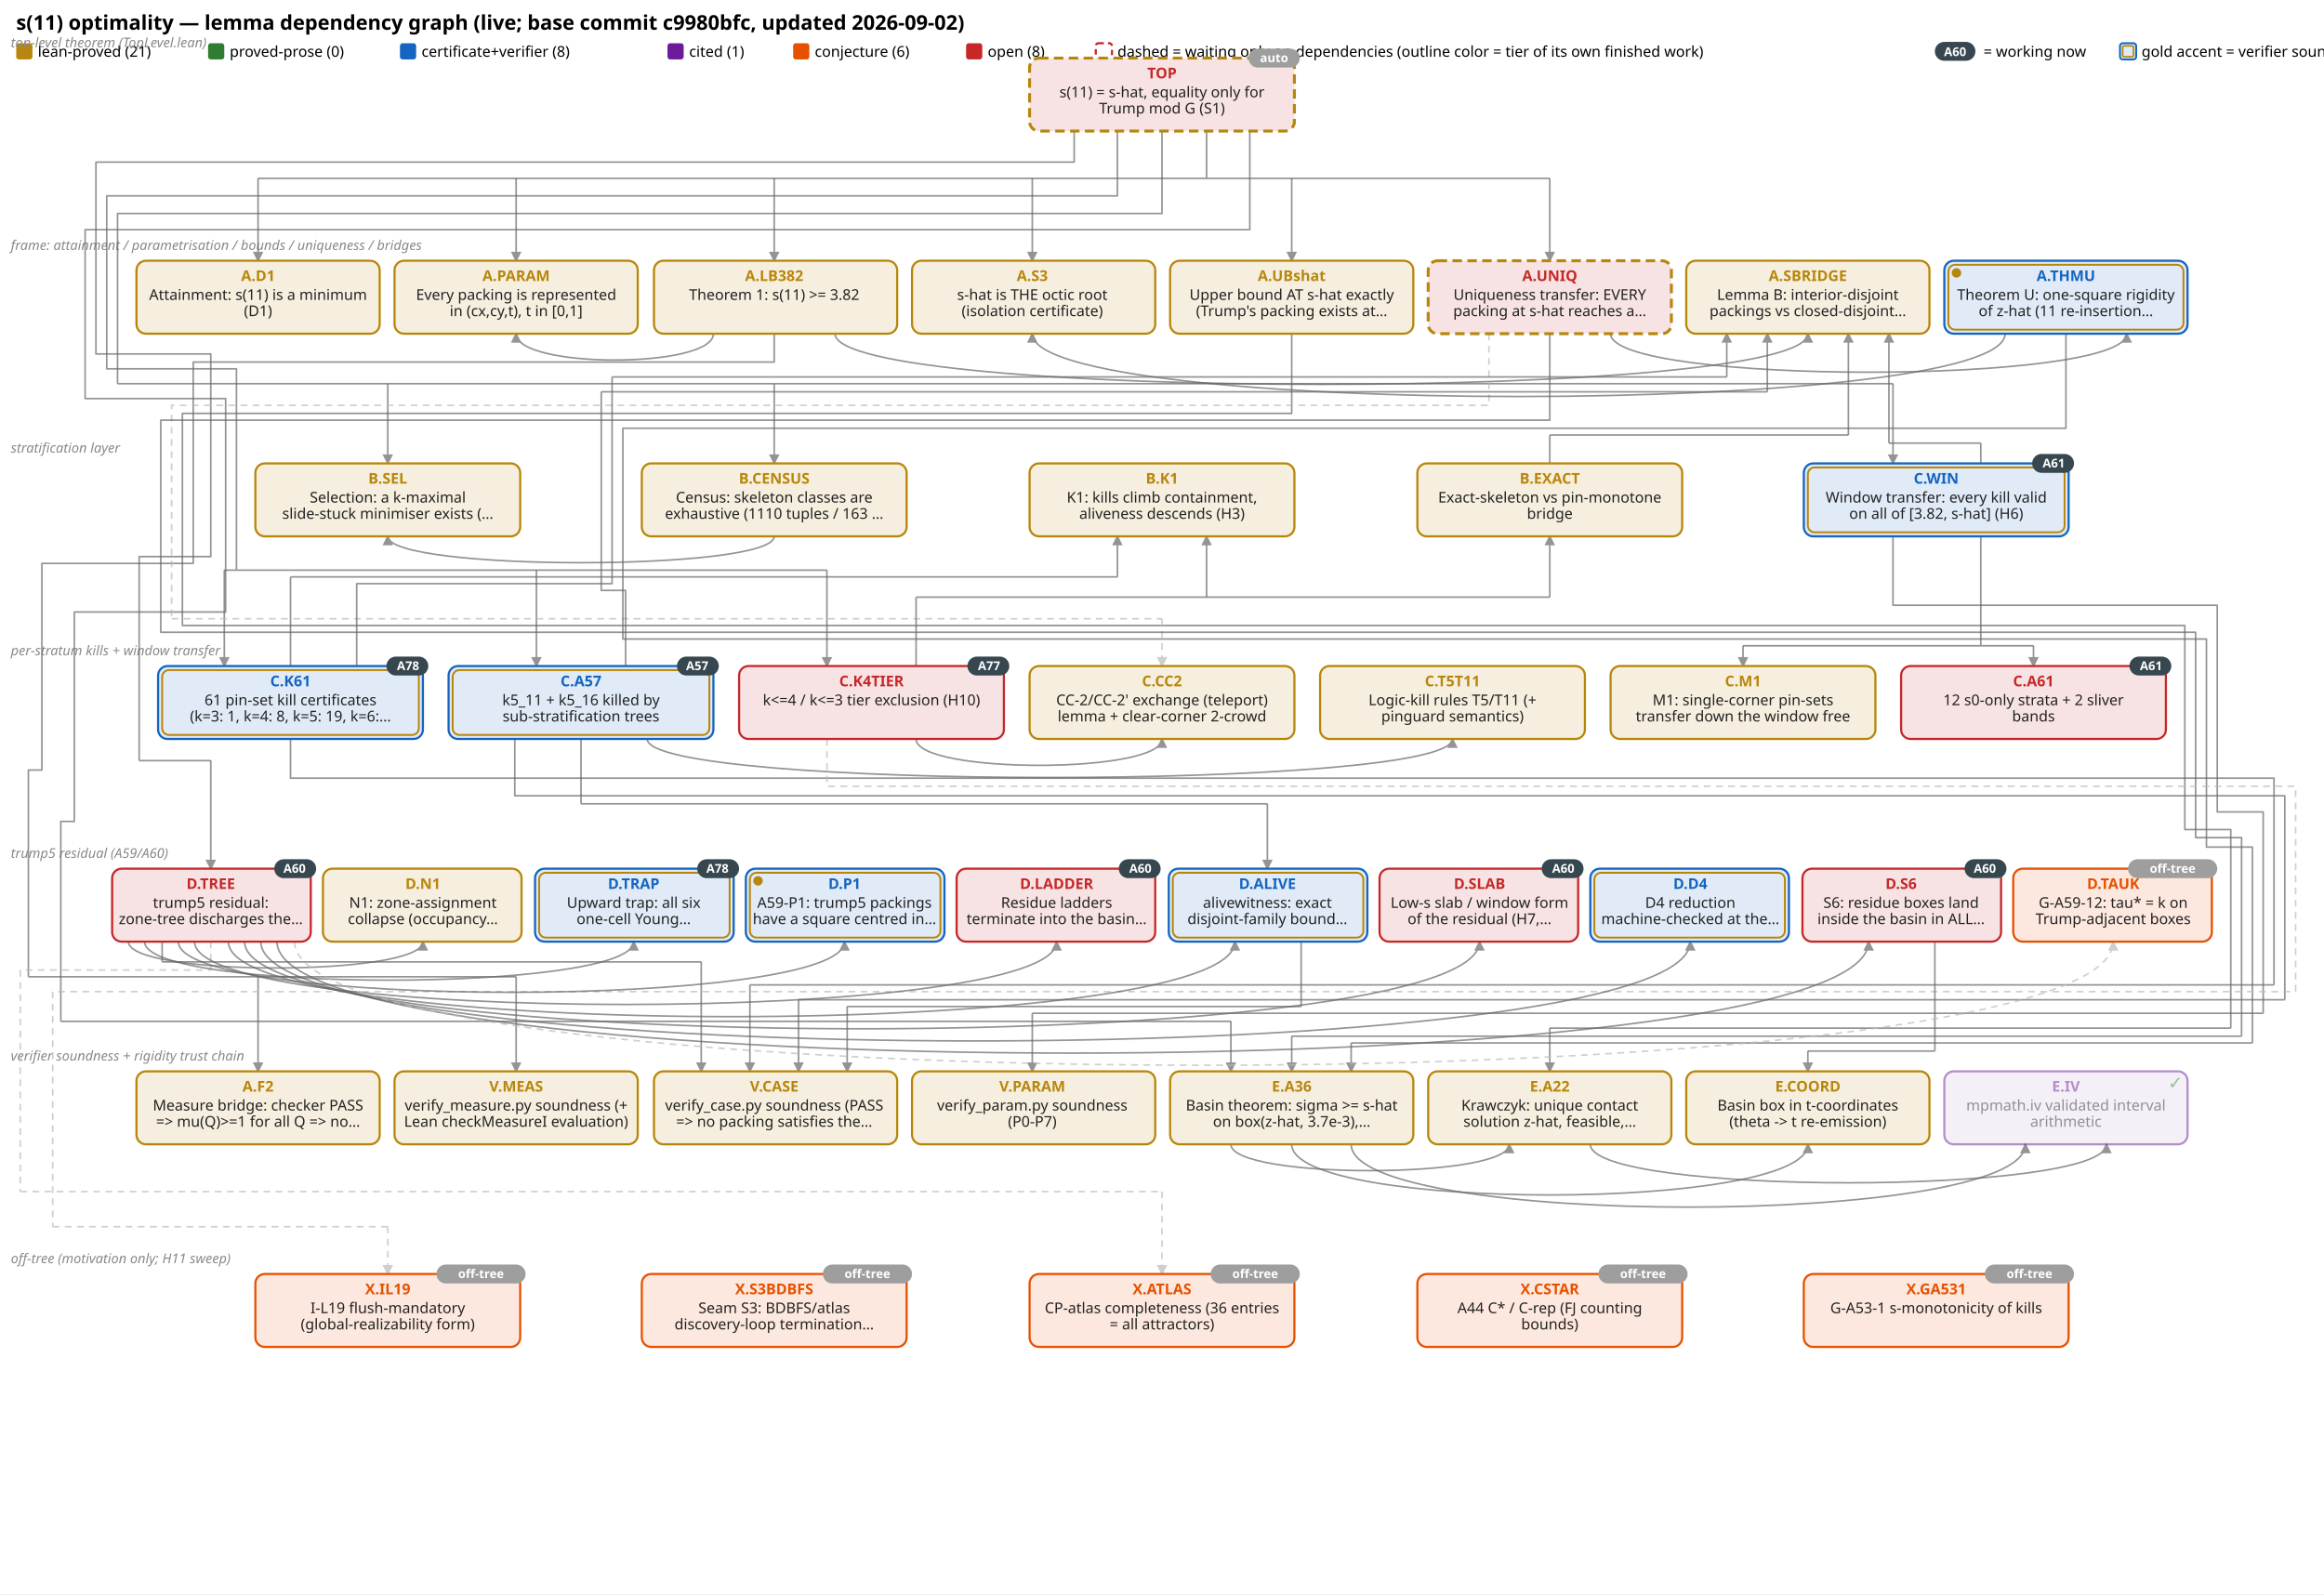
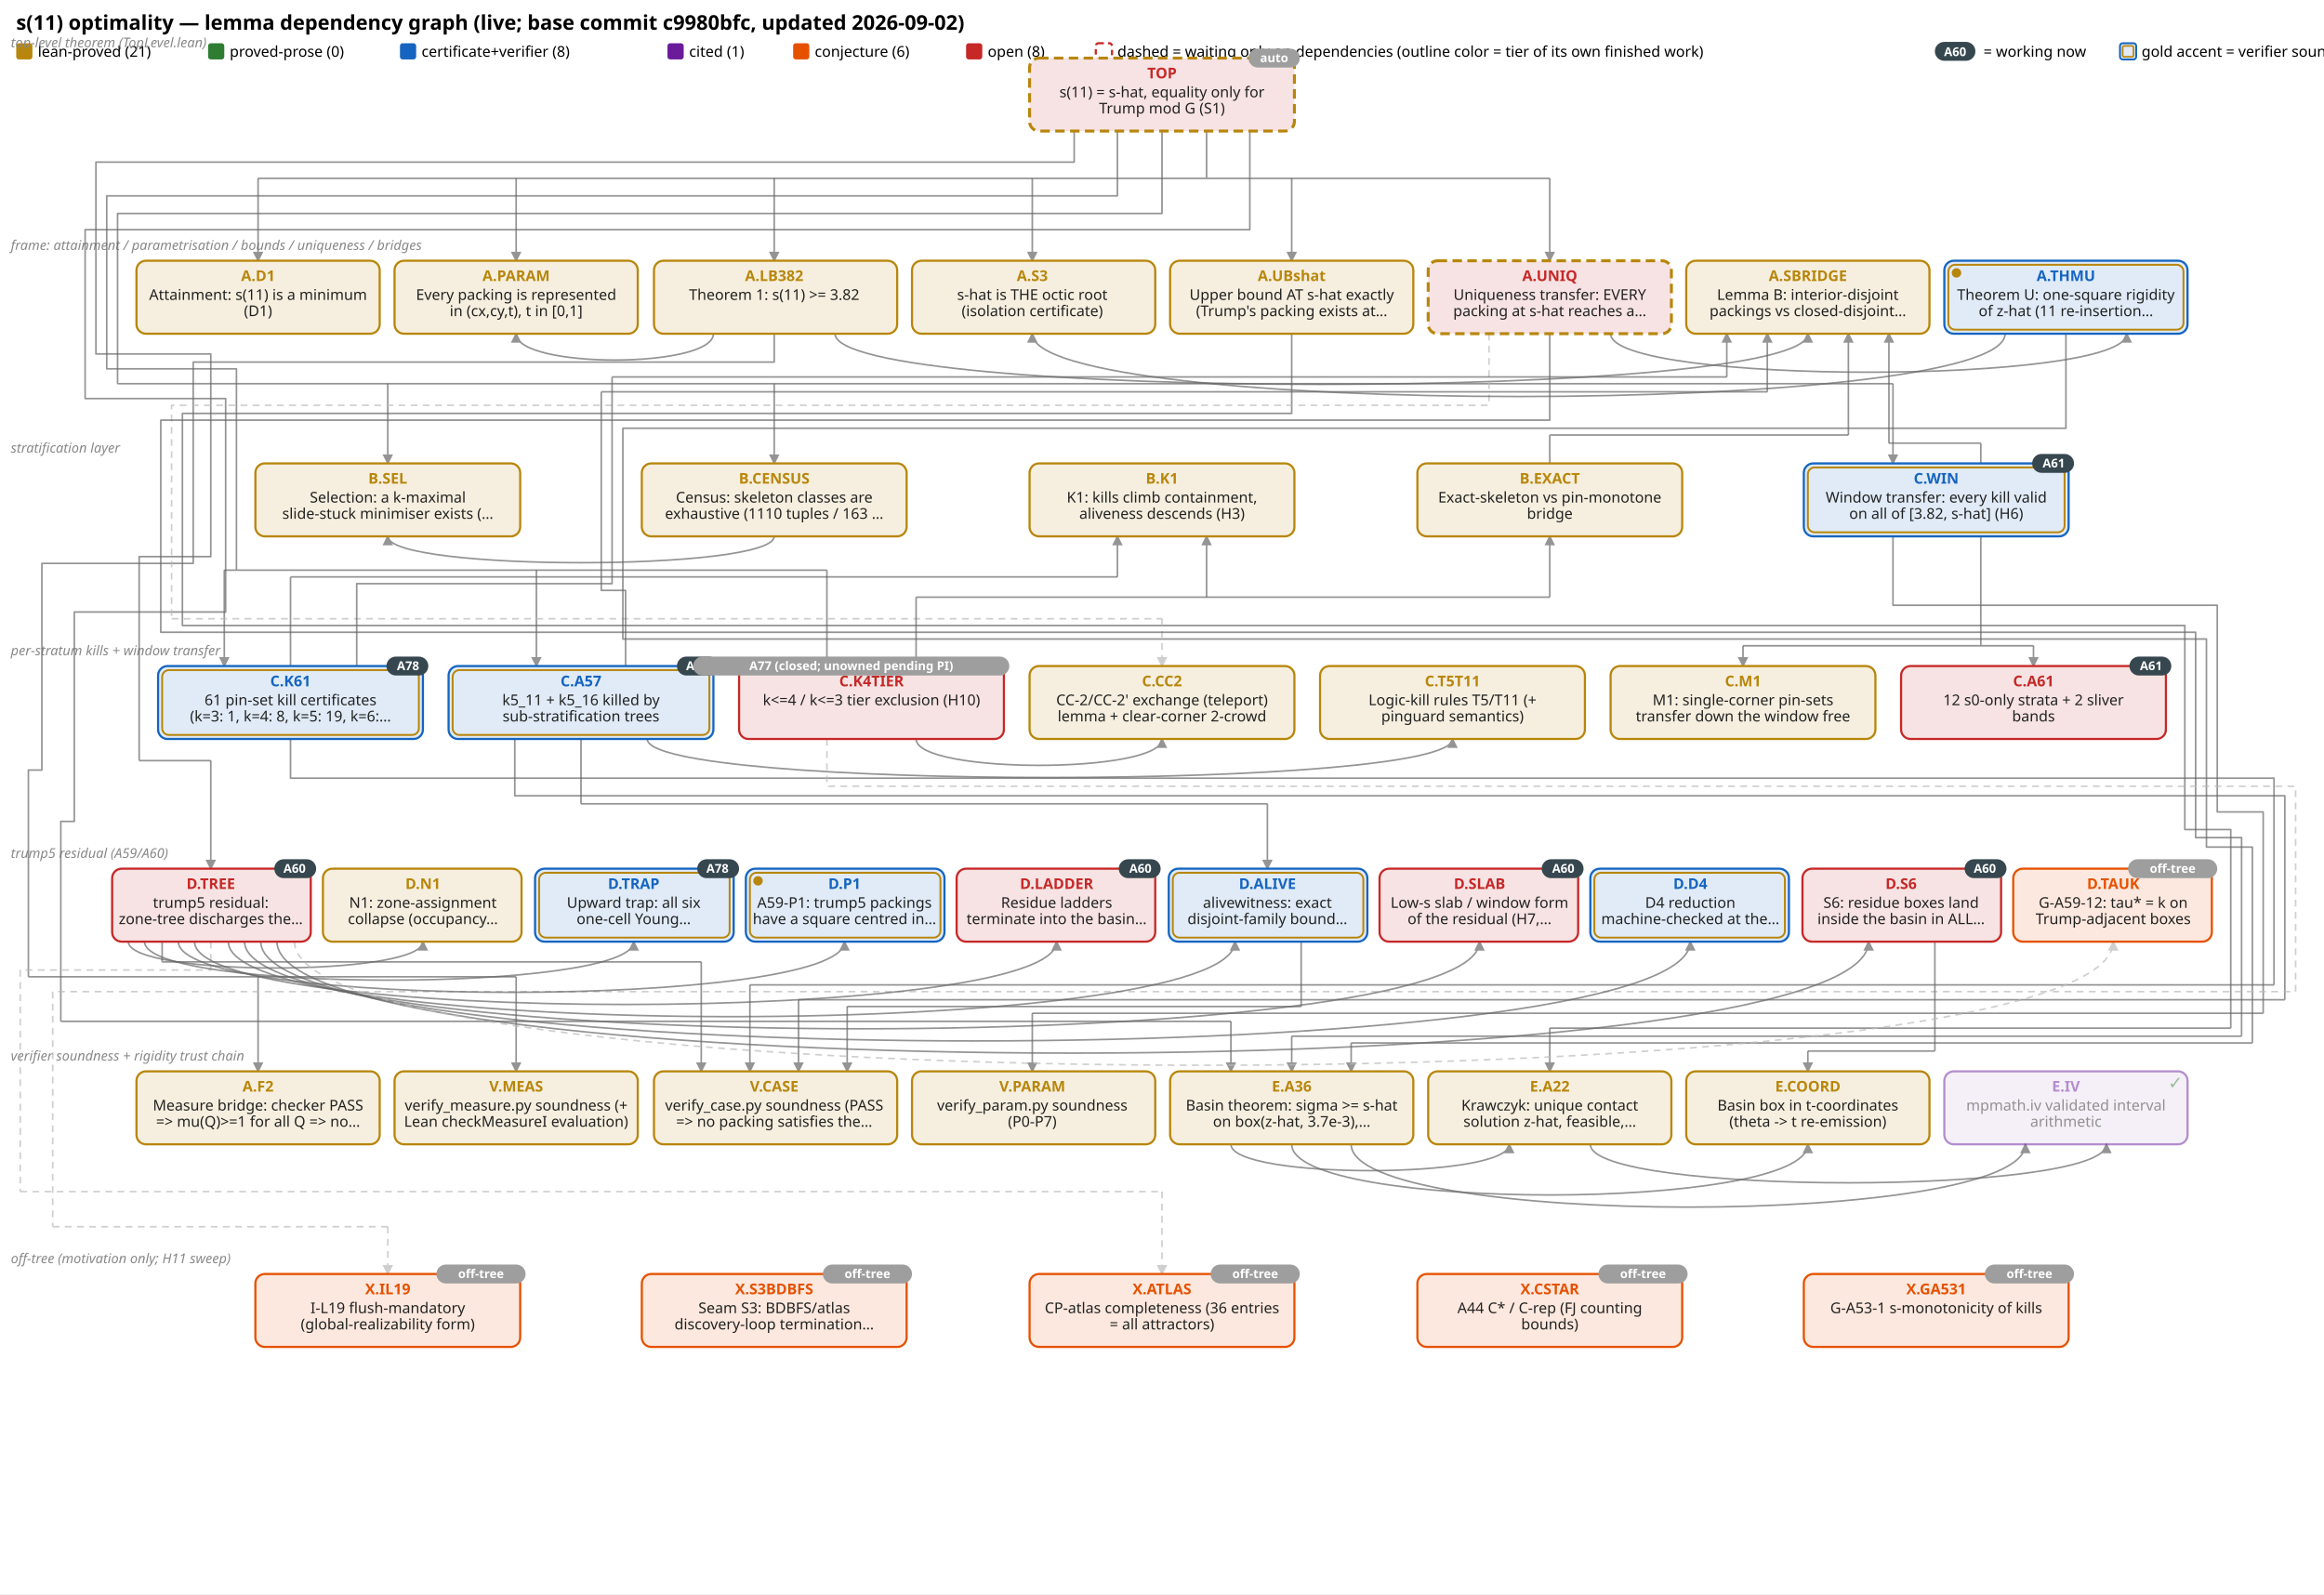
<svg xmlns="http://www.w3.org/2000/svg" width="1720" height="1180" font-family="Segoe UI, sans-serif" font-size="11">
  <defs>
    <marker id="arr" viewBox="0 0 10 10" refX="8.5" refY="5" markerWidth="6.5" markerHeight="6.5" orient="auto-start-reverse">
      <path d="M0,0 L10,5 L0,10 z" fill="#666" />
    </marker>
    <marker id="arrm" viewBox="0 0 10 10" refX="8.5" refY="5" markerWidth="6.5" markerHeight="6.5" orient="auto-start-reverse">
      <path d="M0,0 L10,5 L0,10 z" fill="#bbb" />
    </marker>
  </defs>
  <rect width="1720" height="1180" fill="white" />
  <text x="12" y="22" font-size="15" font-weight="bold">s(11) optimality — lemma dependency graph (live; base commit c9980bfc, updated 2026-09-02)</text>
  <rect x="12" y="32" width="12" height="12" fill="#b8860b" rx="2" />
  <text x="28" y="42">lean-proved (21)</text>
  <rect x="154" y="32" width="12" height="12" fill="#2e7d32" rx="2" />
  <text x="170" y="42">proved-prose (0)</text>
  <rect x="296" y="32" width="12" height="12" fill="#1565c0" rx="2" />
  <text x="312" y="42">certificate+verifier (8)</text>
  <rect x="494" y="32" width="12" height="12" fill="#6a1b9a" rx="2" />
  <text x="510" y="42">cited (1)</text>
  <rect x="587" y="32" width="12" height="12" fill="#e65100" rx="2" />
  <text x="603" y="42">conjecture (6)</text>
  <rect x="715" y="32" width="12" height="12" fill="#c62828" rx="2" />
  <text x="731" y="42">open (8)</text>
  <rect x="811" y="32" width="12" height="12" fill="none" stroke="#c62828" stroke-width="1.6" stroke-dasharray="4,3" rx="2" />
  <text x="827" y="42">dashed = waiting only on dependencies (outline color = tier of its own finished work)</text>
  <rect x="1432" y="31" width="30" height="14" rx="7" fill="#37474f" />
  <text x="1447" y="41.5" text-anchor="middle" fill="white" font-size="9" font-weight="bold">A60</text>
  <text x="1468" y="42">= working now</text>
  <rect x="1569" y="32" width="12" height="12" fill="#1565c0" fill-opacity="0.13" stroke="#1565c0" stroke-width="1.4" rx="2" />
  <rect x="1571" y="34" width="8" height="8" fill="none" stroke="#b8860b" stroke-width="1.2" rx="1" />
  <text x="1585" y="42">gold accent = verifier soundness Lean-proved · hover for details</text>
  <text x="8" y="35.0" font-size="10" fill="#888" font-style="italic">top-level theorem (TopLevel.lean)</text>
  <text x="8" y="185.0" font-size="10" fill="#888" font-style="italic">frame: attainment / parametrisation / bounds / uniqueness / bridges</text>
  <text x="8" y="335.0" font-size="10" fill="#888" font-style="italic">stratification layer</text>
  <text x="8" y="485.0" font-size="10" fill="#888" font-style="italic">per-stratum kills + window transfer</text>
  <text x="8" y="635.0" font-size="10" fill="#888" font-style="italic">trump5 residual (A59/A60)</text>
  <text x="8" y="785.0" font-size="10" fill="#888" font-style="italic">verifier soundness + rigidity trust chain</text>
  <text x="8" y="935.0" font-size="10" fill="#888" font-style="italic">off-tree (motivation only; H11 sweep)</text>
  <g>
    <path d="M 893 97 L 893 132 M 191 132 L 1147 132" fill="none" stroke="#666" stroke-width="1.2" opacity="0.7" stroke-linejoin="round" />
    <path d="M 191 132 L 191 193" fill="none" stroke="#666" stroke-width="1.2" opacity="0.7" marker-end="url(#arr)" />
    <path d="M 382 132 L 382 193" fill="none" stroke="#666" stroke-width="1.2" opacity="0.7" marker-end="url(#arr)" />
    <path d="M 573 132 L 573 193" fill="none" stroke="#666" stroke-width="1.2" opacity="0.7" marker-end="url(#arr)" />
    <path d="M 764 132 L 764 193" fill="none" stroke="#666" stroke-width="1.2" opacity="0.7" marker-end="url(#arr)" />
    <path d="M 956 132 L 956 193" fill="none" stroke="#666" stroke-width="1.2" opacity="0.7" marker-end="url(#arr)" />
    <path d="M 1147 132 L 1147 193" fill="none" stroke="#666" stroke-width="1.2" opacity="0.7" marker-end="url(#arr)" />
  </g>
  <g>
    <path d="M 860 97 L 860 158 L 87 158 L 87 284 M 87 284 L 1401 284" fill="none" stroke="#666" stroke-width="1.2" opacity="0.7" stroke-linejoin="round" />
    <path d="M 287 284 L 287 343" fill="none" stroke="#666" stroke-width="1.2" opacity="0.7" marker-end="url(#arr)" />
    <path d="M 573 284 L 573 343" fill="none" stroke="#666" stroke-width="1.2" opacity="0.7" marker-end="url(#arr)" />
    <path d="M 1401 284 L 1401 343" fill="none" stroke="#666" stroke-width="1.2" opacity="0.7" marker-end="url(#arr)" />
  </g>
  <g>
    <path d="M 827 97 L 827 145 L 79 145 L 79 273 L 175 273 L 175 422 M 166 422 L 612 422" fill="none" stroke="#666" stroke-width="1.2" opacity="0.7" stroke-linejoin="round" />
    <path d="M 166 422 L 166 493" fill="none" stroke="#666" stroke-width="1.2" opacity="0.7" marker-end="url(#arr)" />
    <path d="M 397 422 L 397 493" fill="none" stroke="#666" stroke-width="1.2" opacity="0.7" marker-end="url(#arr)" />
    <path d="M 612 422 L 612 493" fill="none" stroke="#666" stroke-width="1.2" opacity="0.7" marker-end="url(#arr)" />
  </g>
  <g>
    <path d="M 795 97 L 795 120 L 71 120 L 71 262 L 156 262 L 156 412 L 103 412 L 103 563 M 103 563 L 156 563" fill="none" stroke="#666" stroke-width="1.2" opacity="0.7" stroke-linejoin="round" />
    <path d="M 156 563 L 156 643" fill="none" stroke="#666" stroke-width="1.2" opacity="0.7" marker-end="url(#arr)" />
  </g>
  <g>
    <path d="M 925 97 L 925 170 L 63 170 L 63 295 L 167 295 L 167 453 L 55 453 L 55 608 L 45 608 L 45 756 M 45 756 L 911 756" fill="none" stroke="#666" stroke-width="1.2" opacity="0.7" stroke-linejoin="round" />
    <path d="M 911 756 L 911 793" fill="none" stroke="#666" stroke-width="1.2" opacity="0.7" marker-end="url(#arr)" />
  </g>
  <g>
    <path d="M 573 247 L 573 268 L 143 268 L 143 417 L 31 417 L 31 570 L 21 570 L 21 723 M 21 723 L 382 723" fill="none" stroke="#666" stroke-width="1.2" opacity="0.7" stroke-linejoin="round" />
    <path d="M 191 723 L 191 793" fill="none" stroke="#666" stroke-width="1.2" opacity="0.7" marker-end="url(#arr)" />
    <path d="M 382 723 L 382 793" fill="none" stroke="#666" stroke-width="1.2" opacity="0.7" marker-end="url(#arr)" />
  </g>
  <g>
    <path d="M 956 247 L 956 306 L 135 306 L 135 463 L 1617 463 L 1617 614 L 1651 614 L 1651 761 M 1147 761 L 1651 761" fill="none" stroke="#666" stroke-width="1.2" opacity="0.7" stroke-linejoin="round" />
    <path d="M 1147 761 L 1147 793" fill="none" stroke="#666" stroke-width="1.2" opacity="0.7" marker-end="url(#arr)" />
  </g>
  <g>
    <path d="M 1102 247 L 1102 300 L 127 300 L 127 458 M 127 458 L 860 458" fill="none" stroke="#bbb" stroke-width="1.2" stroke-dasharray="5,4" opacity="0.7" stroke-linejoin="round" />
    <path d="M 860 458 L 860 493" fill="none" stroke="#bbb" stroke-width="1.2" stroke-dasharray="5,4" opacity="0.7" marker-end="url(#arrm)" />
  </g>
  <g>
    <path d="M 1147 247 L 1147 311 L 119 311 L 119 468 L 1625 468 L 1625 620 L 1659 620 L 1659 767 M 956 767 L 1659 767" fill="none" stroke="#666" stroke-width="1.2" opacity="0.7" stroke-linejoin="round" />
    <path d="M 956 767 L 956 793" fill="none" stroke="#666" stroke-width="1.2" opacity="0.7" marker-end="url(#arr)" />
  </g>
  <g>
    <path d="M 1529 247 L 1529 317 L 461 317 L 461 473 L 1633 473 L 1633 627 L 1667 627 L 1667 772 M 1000 772 L 1667 772" fill="none" stroke="#666" stroke-width="1.2" opacity="0.7" stroke-linejoin="round" />
    <path d="M 1000 772 L 1000 793" fill="none" stroke="#666" stroke-width="1.2" opacity="0.7" marker-end="url(#arr)" />
  </g>
  <g>
    <path d="M 1147 343 L 1147 322 M 1147 322 L 1368 322" fill="none" stroke="#666" stroke-width="1.2" opacity="0.7" stroke-linejoin="round" />
    <path d="M 1368 322 L 1368 247" fill="none" stroke="#666" stroke-width="1.2" opacity="0.7" marker-end="url(#arr)" />
  </g>
  <g>
    <path d="M 1466 397 L 1466 478 M 1290 478 L 1505 478" fill="none" stroke="#666" stroke-width="1.2" opacity="0.7" stroke-linejoin="round" />
    <path d="M 1290 478 L 1290 493" fill="none" stroke="#666" stroke-width="1.2" opacity="0.7" marker-end="url(#arr)" />
    <path d="M 1505 478 L 1505 493" fill="none" stroke="#666" stroke-width="1.2" opacity="0.7" marker-end="url(#arr)" />
  </g>
  <g>
    <path d="M 1401 397 L 1401 448 L 1641 448 L 1641 601 L 1675 601 L 1675 750 M 764 750 L 1675 750" fill="none" stroke="#666" stroke-width="1.2" opacity="0.7" stroke-linejoin="round" />
    <path d="M 764 750 L 764 793" fill="none" stroke="#666" stroke-width="1.2" opacity="0.7" marker-end="url(#arr)" />
  </g>
  <g>
    <path d="M 1466 343 L 1466 328 M 1398 328 L 1466 328" fill="none" stroke="#666" stroke-width="1.2" opacity="0.7" stroke-linejoin="round" />
    <path d="M 1398 328 L 1398 247" fill="none" stroke="#666" stroke-width="1.2" opacity="0.7" marker-end="url(#arr)" />
  </g>
  <g>
    <path d="M 215 547 L 215 576 L 1683 576 L 1683 729 M 555 729 L 1683 729" fill="none" stroke="#666" stroke-width="1.2" opacity="0.7" stroke-linejoin="round" />
    <path d="M 555 729 L 555 793" fill="none" stroke="#666" stroke-width="1.2" opacity="0.7" marker-end="url(#arr)" />
  </g>
  <g>
    <path d="M 215 493 L 215 427 M 215 427 L 827 427" fill="none" stroke="#666" stroke-width="1.2" opacity="0.7" stroke-linejoin="round" />
    <path d="M 827 427 L 827 397" fill="none" stroke="#666" stroke-width="1.2" opacity="0.7" marker-end="url(#arr)" />
  </g>
  <g>
    <path d="M 264 493 L 264 432 L 453 432 L 453 279 M 453 279 L 1278 279" fill="none" stroke="#666" stroke-width="1.2" opacity="0.7" stroke-linejoin="round" />
    <path d="M 1278 279 L 1278 247" fill="none" stroke="#666" stroke-width="1.2" opacity="0.7" marker-end="url(#arr)" />
  </g>
  <g>
    <path d="M 381 547 L 381 589 L 1691 589 L 1691 740 M 591 740 L 1691 740" fill="none" stroke="#666" stroke-width="1.2" opacity="0.7" stroke-linejoin="round" />
    <path d="M 591 740 L 591 793" fill="none" stroke="#666" stroke-width="1.2" opacity="0.7" marker-end="url(#arr)" />
  </g>
  <g>
    <path d="M 430 547 L 430 595 M 430 595 L 938 595" fill="none" stroke="#666" stroke-width="1.2" opacity="0.7" stroke-linejoin="round" />
    <path d="M 938 595 L 938 643" fill="none" stroke="#666" stroke-width="1.2" opacity="0.7" marker-end="url(#arr)" />
  </g>
  <g>
    <path d="M 463 493 L 463 437 L 445 437 L 445 290 M 445 290 L 1308 290" fill="none" stroke="#666" stroke-width="1.2" opacity="0.7" stroke-linejoin="round" />
    <path d="M 1308 290 L 1308 247" fill="none" stroke="#666" stroke-width="1.2" opacity="0.7" marker-end="url(#arr)" />
  </g>
  <g>
    <path d="M 678 493 L 678 442 M 678 442 L 1147 442" fill="none" stroke="#666" stroke-width="1.2" opacity="0.7" stroke-linejoin="round" />
    <path d="M 893 442 L 893 397" fill="none" stroke="#666" stroke-width="1.2" opacity="0.7" marker-end="url(#arr)" />
    <path d="M 1147 442 L 1147 397" fill="none" stroke="#666" stroke-width="1.2" opacity="0.7" marker-end="url(#arr)" />
  </g>
  <g>
    <path d="M 612 547 L 612 582 L 1699 582 L 1699 734 L 39 734 L 39 908 M 39 908 L 287 908" fill="none" stroke="#bbb" stroke-width="1.2" stroke-dasharray="5,4" opacity="0.7" stroke-linejoin="round" />
    <path d="M 287 908 L 287 943" fill="none" stroke="#bbb" stroke-width="1.2" stroke-dasharray="5,4" opacity="0.7" marker-end="url(#arrm)" />
  </g>
  <g>
    <path d="M 120 697 L 120 712 M 120 712 L 519 712" fill="none" stroke="#666" stroke-width="1.2" opacity="0.7" stroke-linejoin="round" />
    <path d="M 519 712 L 519 793" fill="none" stroke="#666" stroke-width="1.2" opacity="0.7" marker-end="url(#arr)" />
  </g>
  <g>
    <path d="M 156 697 L 156 718 L 15 718 L 15 882 M 15 882 L 860 882" fill="none" stroke="#bbb" stroke-width="1.2" stroke-dasharray="5,4" opacity="0.7" stroke-linejoin="round" />
    <path d="M 860 882 L 860 943" fill="none" stroke="#bbb" stroke-width="1.2" stroke-dasharray="5,4" opacity="0.7" marker-end="url(#arrm)" />
  </g>
  <g>
    <path d="M 963 697 L 963 745 M 627 745 L 963 745" fill="none" stroke="#666" stroke-width="1.2" opacity="0.7" stroke-linejoin="round" />
    <path d="M 627 745 L 627 793" fill="none" stroke="#666" stroke-width="1.2" opacity="0.7" marker-end="url(#arr)" />
  </g>
  <g>
    <path d="M 1432 697 L 1432 778 M 1338 778 L 1432 778" fill="none" stroke="#666" stroke-width="1.2" opacity="0.7" stroke-linejoin="round" />
    <path d="M 1338 778 L 1338 793" fill="none" stroke="#666" stroke-width="1.2" opacity="0.7" marker-end="url(#arr)" />
  </g>
  <g>
    <path d="M 528 247 C 528 273 382 273 382 247" fill="none" stroke="#666" stroke-width="1.2" opacity="0.7" marker-end="url(#arr)" />
  </g>
  <g>
    <path d="M 573 397 C 573 423 287 423 287 397" fill="none" stroke="#666" stroke-width="1.2" opacity="0.7" marker-end="url(#arr)" />
  </g>
  <g>
    <path d="M 479 547 C 479 585 1075 585 1075 547" fill="none" stroke="#666" stroke-width="1.2" opacity="0.7" marker-end="url(#arr)" />
  </g>
  <g>
    <path d="M 678 547 C 678 573 860 573 860 547" fill="none" stroke="#666" stroke-width="1.2" opacity="0.7" marker-end="url(#arr)" />
  </g>
  <g>
    <path d="M 95 697 C 95 723 313 723 313 697" fill="none" stroke="#666" stroke-width="1.2" opacity="0.7" marker-end="url(#arr)" />
  </g>
  <g>
    <path d="M 107 697 C 107 735 469 735 469 697" fill="none" stroke="#666" stroke-width="1.2" opacity="0.7" marker-end="url(#arr)" />
  </g>
  <g>
    <path d="M 132 697 C 132 747 625 747 625 697" fill="none" stroke="#666" stroke-width="1.2" opacity="0.7" marker-end="url(#arr)" />
  </g>
  <g>
    <path d="M 144 697 C 144 759 782 759 782 697" fill="none" stroke="#666" stroke-width="1.2" opacity="0.7" marker-end="url(#arr)" />
  </g>
  <g>
    <path d="M 169 697 C 169 771 914 771 914 697" fill="none" stroke="#666" stroke-width="1.2" opacity="0.7" marker-end="url(#arr)" />
  </g>
  <g>
    <path d="M 181 697 C 181 783 1095 783 1095 697" fill="none" stroke="#666" stroke-width="1.2" opacity="0.7" marker-end="url(#arr)" />
  </g>
  <g>
    <path d="M 193 697 C 193 795 1251 795 1251 697" fill="none" stroke="#666" stroke-width="1.2" opacity="0.7" marker-end="url(#arr)" />
  </g>
  <g>
    <path d="M 205 697 C 205 807 1383 807 1383 697" fill="none" stroke="#666" stroke-width="1.2" opacity="0.7" marker-end="url(#arr)" />
  </g>
  <g>
    <path d="M 218 697 C 218 819 1564 819 1564 697" fill="none" stroke="#bbb" stroke-width="1.2" stroke-dasharray="5,4" opacity="0.7" marker-end="url(#arrm)" />
  </g>
  <g>
    <path d="M 911 847 C 911 873 1117 873 1117 847" fill="none" stroke="#666" stroke-width="1.2" opacity="0.7" marker-end="url(#arr)" />
  </g>
  <g>
    <path d="M 1000 847 C 1000 909 1499 909 1499 847" fill="none" stroke="#666" stroke-width="1.2" opacity="0.7" marker-end="url(#arr)" />
  </g>
  <g>
    <path d="M 956 847 C 956 897 1338 897 1338 847" fill="none" stroke="#666" stroke-width="1.2" opacity="0.7" marker-end="url(#arr)" />
  </g>
  <g>
    <path d="M 1177 847 C 1177 885 1559 885 1559 847" fill="none" stroke="#666" stroke-width="1.2" opacity="0.7" marker-end="url(#arr)" />
  </g>
  <g>
    <path d="M 618 247 C 618 297 1338 297 1338 247" fill="none" stroke="#666" stroke-width="1.2" opacity="0.7" marker-end="url(#arr)" />
  </g>
  <g>
    <path d="M 1192 247 C 1192 285 1574 285 1574 247" fill="none" stroke="#666" stroke-width="1.2" opacity="0.7" marker-end="url(#arr)" />
  </g>
  <g>
    <path d="M 1484 247 C 1484 309 764 309 764 247" fill="none" stroke="#666" stroke-width="1.2" opacity="0.7" marker-end="url(#arr)" />
  </g>
  <g>
    <rect x="762" y="43" width="196" height="54" rx="7" fill="white" />
    <rect x="762" y="43" width="196" height="54" rx="7" fill="#c62828" fill-opacity="0.13" stroke="#b8860b" stroke-width="2.2" stroke-dasharray="7,4" />
    <text x="860" y="58" text-anchor="middle" font-weight="bold" fill="#c62828">TOP</text>
    <text x="860" y="72" text-anchor="middle" fill="#222">s(11) = s-hat, equality only for</text>
    <text x="860" y="84" text-anchor="middle" fill="#222">Trump mod G (S1)</text>
    <rect x="924" y="36" width="38" height="14" rx="7" fill="#9e9e9e" />
    <text x="943" y="46" text-anchor="middle" fill="white" font-size="9" font-weight="bold">auto</text>
  </g>
  <g>
    <rect x="101" y="193" width="180" height="54" rx="7" fill="white" />
    <rect x="101" y="193" width="180" height="54" rx="7" fill="#b8860b" fill-opacity="0.13" stroke="#b8860b" stroke-width="1.6" />
    <text x="191" y="208" text-anchor="middle" font-weight="bold" fill="#b8860b">A.D1</text>
    <text x="191" y="222" text-anchor="middle" fill="#222">Attainment: s(11) is a minimum</text>
    <text x="191" y="234" text-anchor="middle" fill="#222">(D1)</text>
  </g>
  <g>
    <rect x="292" y="193" width="180" height="54" rx="7" fill="white" />
    <rect x="292" y="193" width="180" height="54" rx="7" fill="#b8860b" fill-opacity="0.13" stroke="#b8860b" stroke-width="1.6" />
    <text x="382" y="208" text-anchor="middle" font-weight="bold" fill="#b8860b">A.PARAM</text>
    <text x="382" y="222" text-anchor="middle" fill="#222">Every packing is represented</text>
    <text x="382" y="234" text-anchor="middle" fill="#222">in (cx,cy,t), t in [0,1]</text>
  </g>
  <g>
    <rect x="484" y="193" width="180" height="54" rx="7" fill="white" />
    <rect x="484" y="193" width="180" height="54" rx="7" fill="#b8860b" fill-opacity="0.13" stroke="#b8860b" stroke-width="1.6" />
    <text x="573" y="208" text-anchor="middle" font-weight="bold" fill="#b8860b">A.LB382</text>
    <text x="573" y="222" text-anchor="middle" fill="#222">Theorem 1: s(11) &gt;= 3.82</text>
  </g>
  <g>
    <rect x="675" y="193" width="180" height="54" rx="7" fill="white" />
    <rect x="675" y="193" width="180" height="54" rx="7" fill="#b8860b" fill-opacity="0.13" stroke="#b8860b" stroke-width="1.6" />
    <text x="764" y="208" text-anchor="middle" font-weight="bold" fill="#b8860b">A.S3</text>
    <text x="764" y="222" text-anchor="middle" fill="#222">s-hat is THE octic root</text>
    <text x="764" y="234" text-anchor="middle" fill="#222">(isolation certificate)</text>
  </g>
  <g>
    <rect x="866" y="193" width="180" height="54" rx="7" fill="white" />
    <rect x="866" y="193" width="180" height="54" rx="7" fill="#b8860b" fill-opacity="0.13" stroke="#b8860b" stroke-width="1.6" />
    <text x="956" y="208" text-anchor="middle" font-weight="bold" fill="#b8860b">A.UBshat</text>
    <text x="956" y="222" text-anchor="middle" fill="#222">Upper bound AT s-hat exactly</text>
    <text x="956" y="234" text-anchor="middle" fill="#222">(Trump's packing exists at…</text>
  </g>
  <g>
    <rect x="1057" y="193" width="180" height="54" rx="7" fill="white" />
    <rect x="1057" y="193" width="180" height="54" rx="7" fill="#c62828" fill-opacity="0.13" stroke="#b8860b" stroke-width="2.2" stroke-dasharray="7,4" />
    <text x="1147" y="208" text-anchor="middle" font-weight="bold" fill="#c62828">A.UNIQ</text>
    <text x="1147" y="222" text-anchor="middle" fill="#222">Uniqueness transfer: EVERY</text>
    <text x="1147" y="234" text-anchor="middle" fill="#222">packing at s-hat reaches a…</text>
  </g>
  <g>
    <rect x="1248" y="193" width="180" height="54" rx="7" fill="white" />
    <rect x="1248" y="193" width="180" height="54" rx="7" fill="#b8860b" fill-opacity="0.13" stroke="#b8860b" stroke-width="1.6" />
    <text x="1338" y="208" text-anchor="middle" font-weight="bold" fill="#b8860b">A.SBRIDGE</text>
    <text x="1338" y="222" text-anchor="middle" fill="#222">Lemma B: interior-disjoint</text>
    <text x="1338" y="234" text-anchor="middle" fill="#222">packings vs closed-disjoint…</text>
  </g>
  <g>
    <rect x="1439" y="193" width="180" height="54" rx="7" fill="white" />
    <rect x="1439" y="193" width="180" height="54" rx="7" fill="#1565c0" fill-opacity="0.13" stroke="#1565c0" stroke-width="1.6" />
    <rect x="1442" y="196" width="174" height="48" rx="5" fill="none" stroke="#b8860b" stroke-width="1.4" />
    <circle cx="1448" cy="202" r="3.5" fill="#b8860b" />
    <text x="1529" y="208" text-anchor="middle" font-weight="bold" fill="#1565c0">A.THMU</text>
    <text x="1529" y="222" text-anchor="middle" fill="#222">Theorem U: one-square rigidity</text>
    <text x="1529" y="234" text-anchor="middle" fill="#222">of z-hat (11 re-insertion…</text>
  </g>
  <g>
    <rect x="189" y="343" width="196" height="54" rx="7" fill="white" />
    <rect x="189" y="343" width="196" height="54" rx="7" fill="#b8860b" fill-opacity="0.13" stroke="#b8860b" stroke-width="1.6" />
    <text x="287" y="358" text-anchor="middle" font-weight="bold" fill="#b8860b">B.SEL</text>
    <text x="287" y="372" text-anchor="middle" fill="#222">Selection: a k-maximal</text>
    <text x="287" y="384" text-anchor="middle" fill="#222">slide-stuck minimiser exists (…</text>
  </g>
  <g>
    <rect x="475" y="343" width="196" height="54" rx="7" fill="white" />
    <rect x="475" y="343" width="196" height="54" rx="7" fill="#b8860b" fill-opacity="0.13" stroke="#b8860b" stroke-width="1.6" />
    <text x="573" y="358" text-anchor="middle" font-weight="bold" fill="#b8860b">B.CENSUS</text>
    <text x="573" y="372" text-anchor="middle" fill="#222">Census: skeleton classes are</text>
    <text x="573" y="384" text-anchor="middle" fill="#222">exhaustive (1110 tuples / 163 …</text>
  </g>
  <g>
    <rect x="762" y="343" width="196" height="54" rx="7" fill="white" />
    <rect x="762" y="343" width="196" height="54" rx="7" fill="#b8860b" fill-opacity="0.13" stroke="#b8860b" stroke-width="1.6" />
    <text x="860" y="358" text-anchor="middle" font-weight="bold" fill="#b8860b">B.K1</text>
    <text x="860" y="372" text-anchor="middle" fill="#222">K1: kills climb containment,</text>
    <text x="860" y="384" text-anchor="middle" fill="#222">aliveness descends (H3)</text>
  </g>
  <g>
    <rect x="1049" y="343" width="196" height="54" rx="7" fill="white" />
    <rect x="1049" y="343" width="196" height="54" rx="7" fill="#b8860b" fill-opacity="0.13" stroke="#b8860b" stroke-width="1.6" />
    <text x="1147" y="358" text-anchor="middle" font-weight="bold" fill="#b8860b">B.EXACT</text>
    <text x="1147" y="372" text-anchor="middle" fill="#222">Exact-skeleton vs pin-monotone</text>
    <text x="1147" y="384" text-anchor="middle" fill="#222">bridge</text>
  </g>
  <g>
    <rect x="1335" y="343" width="196" height="54" rx="7" fill="white" />
    <rect x="1335" y="343" width="196" height="54" rx="7" fill="#1565c0" fill-opacity="0.13" stroke="#1565c0" stroke-width="1.6" />
    <rect x="1338" y="346" width="190" height="48" rx="5" fill="none" stroke="#b8860b" stroke-width="1.4" />
    <text x="1433" y="358" text-anchor="middle" font-weight="bold" fill="#1565c0">C.WIN</text>
    <text x="1433" y="372" text-anchor="middle" fill="#222">Window transfer: every kill valid</text>
    <text x="1433" y="384" text-anchor="middle" fill="#222">on all of [3.82, s-hat] (H6)</text>
    <rect x="1504" y="336" width="31" height="14" rx="7" fill="#37474f" />
    <text x="1520" y="346" text-anchor="middle" fill="white" font-size="9" font-weight="bold">A61</text>
  </g>
  <g>
    <rect x="117" y="493" width="196" height="54" rx="7" fill="white" />
    <rect x="117" y="493" width="196" height="54" rx="7" fill="#1565c0" fill-opacity="0.13" stroke="#1565c0" stroke-width="1.6" />
    <rect x="120" y="496" width="190" height="48" rx="5" fill="none" stroke="#b8860b" stroke-width="1.4" />
    <text x="215" y="508" text-anchor="middle" font-weight="bold" fill="#1565c0">C.K61</text>
    <text x="215" y="522" text-anchor="middle" fill="#222">61 pin-set kill certificates</text>
    <text x="215" y="534" text-anchor="middle" fill="#222">(k=3: 1, k=4: 8, k=5: 19, k=6:…</text>
    <rect x="286" y="486" width="31" height="14" rx="7" fill="#37474f" />
    <text x="302" y="496" text-anchor="middle" fill="white" font-size="9" font-weight="bold">A78</text>
  </g>
  <g>
    <rect x="332" y="493" width="196" height="54" rx="7" fill="white" />
    <rect x="332" y="493" width="196" height="54" rx="7" fill="#1565c0" fill-opacity="0.13" stroke="#1565c0" stroke-width="1.6" />
    <rect x="335" y="496" width="190" height="48" rx="5" fill="none" stroke="#b8860b" stroke-width="1.4" />
    <text x="430" y="508" text-anchor="middle" font-weight="bold" fill="#1565c0">C.A57</text>
    <text x="430" y="522" text-anchor="middle" fill="#222">k5_11 + k5_16 killed by</text>
    <text x="430" y="534" text-anchor="middle" fill="#222">sub-stratification trees</text>
    <rect x="501" y="486" width="31" height="14" rx="7" fill="#37474f" />
    <text x="516" y="496" text-anchor="middle" fill="white" font-size="9" font-weight="bold">A57</text>
  </g>
  <g>
    <rect x="547" y="493" width="196" height="54" rx="7" fill="white" />
    <rect x="547" y="493" width="196" height="54" rx="7" fill="#c62828" fill-opacity="0.13" stroke="#c62828" stroke-width="1.6" />
    <text x="645" y="508" text-anchor="middle" font-weight="bold" fill="#c62828">C.K4TIER</text>
    <text x="645" y="522" text-anchor="middle" fill="#222">k&lt;=4 / k&lt;=3 tier exclusion (H10)</text>
-     <rect x="716" y="486" width="31" height="14" rx="7" fill="#37474f" />
-     <text x="732" y="496" text-anchor="middle" fill="white" font-size="9" font-weight="bold">A77</text>
+     <rect x="513" y="486" width="234" height="14" rx="7" fill="#9e9e9e" />
+     <text x="630" y="496" text-anchor="middle" fill="white" font-size="9" font-weight="bold">A77 (closed; unowned pending PI)</text>
  </g>
  <g>
    <rect x="762" y="493" width="196" height="54" rx="7" fill="white" />
    <rect x="762" y="493" width="196" height="54" rx="7" fill="#b8860b" fill-opacity="0.13" stroke="#b8860b" stroke-width="1.6" />
    <text x="860" y="508" text-anchor="middle" font-weight="bold" fill="#b8860b">C.CC2</text>
    <text x="860" y="522" text-anchor="middle" fill="#222">CC-2/CC-2' exchange (teleport)</text>
    <text x="860" y="534" text-anchor="middle" fill="#222">lemma + clear-corner 2-crowd</text>
  </g>
  <g>
    <rect x="977" y="493" width="196" height="54" rx="7" fill="white" />
    <rect x="977" y="493" width="196" height="54" rx="7" fill="#b8860b" fill-opacity="0.13" stroke="#b8860b" stroke-width="1.6" />
    <text x="1075" y="508" text-anchor="middle" font-weight="bold" fill="#b8860b">C.T5T11</text>
    <text x="1075" y="522" text-anchor="middle" fill="#222">Logic-kill rules T5/T11 (+</text>
    <text x="1075" y="534" text-anchor="middle" fill="#222">pinguard semantics)</text>
  </g>
  <g>
    <rect x="1192" y="493" width="196" height="54" rx="7" fill="white" />
    <rect x="1192" y="493" width="196" height="54" rx="7" fill="#b8860b" fill-opacity="0.13" stroke="#b8860b" stroke-width="1.6" />
    <text x="1290" y="508" text-anchor="middle" font-weight="bold" fill="#b8860b">C.M1</text>
    <text x="1290" y="522" text-anchor="middle" fill="#222">M1: single-corner pin-sets</text>
    <text x="1290" y="534" text-anchor="middle" fill="#222">transfer down the window free</text>
  </g>
  <g>
    <rect x="1407" y="493" width="196" height="54" rx="7" fill="white" />
    <rect x="1407" y="493" width="196" height="54" rx="7" fill="#c62828" fill-opacity="0.13" stroke="#c62828" stroke-width="1.6" />
    <text x="1505" y="508" text-anchor="middle" font-weight="bold" fill="#c62828">C.A61</text>
    <text x="1505" y="522" text-anchor="middle" fill="#222">12 s0-only strata + 2 sliver</text>
    <text x="1505" y="534" text-anchor="middle" fill="#222">bands</text>
    <rect x="1576" y="486" width="31" height="14" rx="7" fill="#37474f" />
    <text x="1592" y="496" text-anchor="middle" fill="white" font-size="9" font-weight="bold">A61</text>
  </g>
  <g>
    <rect x="83" y="643" width="147" height="54" rx="7" fill="white" />
    <rect x="83" y="643" width="147" height="54" rx="7" fill="#c62828" fill-opacity="0.13" stroke="#c62828" stroke-width="1.6" />
    <text x="156" y="658" text-anchor="middle" font-weight="bold" fill="#c62828">D.TREE</text>
    <text x="156" y="672" text-anchor="middle" fill="#222">trump5 residual:</text>
    <text x="156" y="684" text-anchor="middle" fill="#222">zone-tree discharges the…</text>
    <rect x="203" y="636" width="31" height="14" rx="7" fill="#37474f" />
    <text x="218" y="646" text-anchor="middle" fill="white" font-size="9" font-weight="bold">A60</text>
  </g>
  <g>
    <rect x="239" y="643" width="147" height="54" rx="7" fill="white" />
    <rect x="239" y="643" width="147" height="54" rx="7" fill="#b8860b" fill-opacity="0.13" stroke="#b8860b" stroke-width="1.6" />
    <text x="313" y="658" text-anchor="middle" font-weight="bold" fill="#b8860b">D.N1</text>
    <text x="313" y="672" text-anchor="middle" fill="#222">N1: zone-assignment</text>
    <text x="313" y="684" text-anchor="middle" fill="#222">collapse (occupancy…</text>
  </g>
  <g>
    <rect x="396" y="643" width="147" height="54" rx="7" fill="white" />
    <rect x="396" y="643" width="147" height="54" rx="7" fill="#1565c0" fill-opacity="0.13" stroke="#1565c0" stroke-width="1.6" />
    <rect x="399" y="646" width="141" height="48" rx="5" fill="none" stroke="#b8860b" stroke-width="1.4" />
    <text x="469" y="658" text-anchor="middle" font-weight="bold" fill="#1565c0">D.TRAP</text>
    <text x="469" y="672" text-anchor="middle" fill="#222">Upward trap: all six</text>
    <text x="469" y="684" text-anchor="middle" fill="#222">one-cell Young…</text>
    <rect x="516" y="636" width="31" height="14" rx="7" fill="#37474f" />
    <text x="531" y="646" text-anchor="middle" fill="white" font-size="9" font-weight="bold">A78</text>
  </g>
  <g>
    <rect x="552" y="643" width="147" height="54" rx="7" fill="white" />
    <rect x="552" y="643" width="147" height="54" rx="7" fill="#1565c0" fill-opacity="0.13" stroke="#1565c0" stroke-width="1.6" />
    <rect x="555" y="646" width="141" height="48" rx="5" fill="none" stroke="#b8860b" stroke-width="1.4" />
    <circle cx="561" cy="652" r="3.5" fill="#b8860b" />
    <text x="625" y="658" text-anchor="middle" font-weight="bold" fill="#1565c0">D.P1</text>
    <text x="625" y="672" text-anchor="middle" fill="#222">A59-P1: trump5 packings</text>
    <text x="625" y="684" text-anchor="middle" fill="#222">have a square centred in…</text>
  </g>
  <g>
    <rect x="708" y="643" width="147" height="54" rx="7" fill="white" />
    <rect x="708" y="643" width="147" height="54" rx="7" fill="#c62828" fill-opacity="0.13" stroke="#c62828" stroke-width="1.6" />
    <text x="782" y="658" text-anchor="middle" font-weight="bold" fill="#c62828">D.LADDER</text>
    <text x="782" y="672" text-anchor="middle" fill="#222">Residue ladders</text>
    <text x="782" y="684" text-anchor="middle" fill="#222">terminate into the basin…</text>
    <rect x="828" y="636" width="31" height="14" rx="7" fill="#37474f" />
    <text x="844" y="646" text-anchor="middle" fill="white" font-size="9" font-weight="bold">A60</text>
  </g>
  <g>
    <rect x="865" y="643" width="147" height="54" rx="7" fill="white" />
    <rect x="865" y="643" width="147" height="54" rx="7" fill="#1565c0" fill-opacity="0.13" stroke="#1565c0" stroke-width="1.6" />
    <rect x="868" y="646" width="141" height="48" rx="5" fill="none" stroke="#b8860b" stroke-width="1.4" />
    <text x="938" y="658" text-anchor="middle" font-weight="bold" fill="#1565c0">D.ALIVE</text>
    <text x="938" y="672" text-anchor="middle" fill="#222">alivewitness: exact</text>
    <text x="938" y="684" text-anchor="middle" fill="#222">disjoint-family bound…</text>
  </g>
  <g>
    <rect x="1021" y="643" width="147" height="54" rx="7" fill="white" />
    <rect x="1021" y="643" width="147" height="54" rx="7" fill="#c62828" fill-opacity="0.13" stroke="#c62828" stroke-width="1.6" />
    <text x="1095" y="658" text-anchor="middle" font-weight="bold" fill="#c62828">D.SLAB</text>
    <text x="1095" y="672" text-anchor="middle" fill="#222">Low-s slab / window form</text>
    <text x="1095" y="684" text-anchor="middle" fill="#222">of the residual (H7,…</text>
    <rect x="1141" y="636" width="31" height="14" rx="7" fill="#37474f" />
    <text x="1157" y="646" text-anchor="middle" fill="white" font-size="9" font-weight="bold">A60</text>
  </g>
  <g>
    <rect x="1177" y="643" width="147" height="54" rx="7" fill="white" />
    <rect x="1177" y="643" width="147" height="54" rx="7" fill="#1565c0" fill-opacity="0.13" stroke="#1565c0" stroke-width="1.6" />
    <rect x="1180" y="646" width="141" height="48" rx="5" fill="none" stroke="#b8860b" stroke-width="1.4" />
    <text x="1251" y="658" text-anchor="middle" font-weight="bold" fill="#1565c0">D.D4</text>
    <text x="1251" y="672" text-anchor="middle" fill="#222">D4 reduction</text>
    <text x="1251" y="684" text-anchor="middle" fill="#222">machine-checked at the…</text>
  </g>
  <g>
    <rect x="1334" y="643" width="147" height="54" rx="7" fill="white" />
    <rect x="1334" y="643" width="147" height="54" rx="7" fill="#c62828" fill-opacity="0.13" stroke="#c62828" stroke-width="1.6" />
    <text x="1407" y="658" text-anchor="middle" font-weight="bold" fill="#c62828">D.S6</text>
    <text x="1407" y="672" text-anchor="middle" fill="#222">S6: residue boxes land</text>
    <text x="1407" y="684" text-anchor="middle" fill="#222">inside the basin in ALL…</text>
    <rect x="1454" y="636" width="31" height="14" rx="7" fill="#37474f" />
    <text x="1469" y="646" text-anchor="middle" fill="white" font-size="9" font-weight="bold">A60</text>
  </g>
  <g>
    <rect x="1490" y="643" width="147" height="54" rx="7" fill="white" />
    <rect x="1490" y="643" width="147" height="54" rx="7" fill="#e65100" fill-opacity="0.13" stroke="#e65100" stroke-width="1.6" />
    <text x="1564" y="658" text-anchor="middle" font-weight="bold" fill="#e65100">D.TAUK</text>
    <text x="1564" y="672" text-anchor="middle" fill="#222">G-A59-12: tau* = k on</text>
    <text x="1564" y="684" text-anchor="middle" fill="#222">Trump-adjacent boxes</text>
    <rect x="1575" y="636" width="66" height="14" rx="7" fill="#9e9e9e" />
    <text x="1608" y="646" text-anchor="middle" fill="white" font-size="9" font-weight="bold">off-tree</text>
  </g>
  <g>
    <rect x="101" y="793" width="180" height="54" rx="7" fill="white" />
    <rect x="101" y="793" width="180" height="54" rx="7" fill="#b8860b" fill-opacity="0.13" stroke="#b8860b" stroke-width="1.6" />
    <text x="191" y="808" text-anchor="middle" font-weight="bold" fill="#b8860b">A.F2</text>
    <text x="191" y="822" text-anchor="middle" fill="#222">Measure bridge: checker PASS</text>
    <text x="191" y="834" text-anchor="middle" fill="#222">=&gt; mu(Q)&gt;=1 for all Q =&gt; no…</text>
  </g>
  <g>
    <rect x="292" y="793" width="180" height="54" rx="7" fill="white" />
    <rect x="292" y="793" width="180" height="54" rx="7" fill="#b8860b" fill-opacity="0.13" stroke="#b8860b" stroke-width="1.6" />
    <text x="382" y="808" text-anchor="middle" font-weight="bold" fill="#b8860b">V.MEAS</text>
    <text x="382" y="822" text-anchor="middle" fill="#222">verify_measure.py soundness (+</text>
    <text x="382" y="834" text-anchor="middle" fill="#222">Lean checkMeasureI evaluation)</text>
  </g>
  <g>
    <rect x="484" y="793" width="180" height="54" rx="7" fill="white" />
    <rect x="484" y="793" width="180" height="54" rx="7" fill="#b8860b" fill-opacity="0.13" stroke="#b8860b" stroke-width="1.6" />
    <text x="573" y="808" text-anchor="middle" font-weight="bold" fill="#b8860b">V.CASE</text>
    <text x="573" y="822" text-anchor="middle" fill="#222">verify_case.py soundness (PASS</text>
    <text x="573" y="834" text-anchor="middle" fill="#222">=&gt; no packing satisfies the…</text>
  </g>
  <g>
    <rect x="675" y="793" width="180" height="54" rx="7" fill="white" />
    <rect x="675" y="793" width="180" height="54" rx="7" fill="#b8860b" fill-opacity="0.13" stroke="#b8860b" stroke-width="1.6" />
    <text x="764" y="808" text-anchor="middle" font-weight="bold" fill="#b8860b">V.PARAM</text>
    <text x="764" y="822" text-anchor="middle" fill="#222">verify_param.py soundness</text>
    <text x="764" y="834" text-anchor="middle" fill="#222">(P0-P7)</text>
  </g>
  <g>
    <rect x="866" y="793" width="180" height="54" rx="7" fill="white" />
    <rect x="866" y="793" width="180" height="54" rx="7" fill="#b8860b" fill-opacity="0.13" stroke="#b8860b" stroke-width="1.6" />
    <text x="956" y="808" text-anchor="middle" font-weight="bold" fill="#b8860b">E.A36</text>
    <text x="956" y="822" text-anchor="middle" fill="#222">Basin theorem: sigma &gt;= s-hat</text>
    <text x="956" y="834" text-anchor="middle" fill="#222">on box(z-hat, 3.7e-3),…</text>
  </g>
  <g>
    <rect x="1057" y="793" width="180" height="54" rx="7" fill="white" />
    <rect x="1057" y="793" width="180" height="54" rx="7" fill="#b8860b" fill-opacity="0.13" stroke="#b8860b" stroke-width="1.6" />
    <text x="1147" y="808" text-anchor="middle" font-weight="bold" fill="#b8860b">E.A22</text>
    <text x="1147" y="822" text-anchor="middle" fill="#222">Krawczyk: unique contact</text>
    <text x="1147" y="834" text-anchor="middle" fill="#222">solution z-hat, feasible,…</text>
  </g>
  <g>
    <rect x="1248" y="793" width="180" height="54" rx="7" fill="white" />
    <rect x="1248" y="793" width="180" height="54" rx="7" fill="#b8860b" fill-opacity="0.13" stroke="#b8860b" stroke-width="1.6" />
    <text x="1338" y="808" text-anchor="middle" font-weight="bold" fill="#b8860b">E.COORD</text>
    <text x="1338" y="822" text-anchor="middle" fill="#222">Basin box in t-coordinates</text>
    <text x="1338" y="834" text-anchor="middle" fill="#222">(theta -&gt; t re-emission)</text>
  </g>
  <g>
    <g opacity="0.5">
      <rect x="1439" y="793" width="180" height="54" rx="7" fill="white" />
      <rect x="1439" y="793" width="180" height="54" rx="7" fill="#6a1b9a" fill-opacity="0.13" stroke="#6a1b9a" stroke-width="1.6" />
      <text x="1610" y="806" text-anchor="middle" fill="#2e7d32" font-size="13" font-weight="bold">✓</text>
      <text x="1529" y="808" text-anchor="middle" font-weight="bold" fill="#6a1b9a">E.IV</text>
      <text x="1529" y="822" text-anchor="middle" fill="#222">mpmath.iv validated interval</text>
      <text x="1529" y="834" text-anchor="middle" fill="#222">arithmetic</text>
    </g>
  </g>
  <g>
    <rect x="189" y="943" width="196" height="54" rx="7" fill="white" />
    <rect x="189" y="943" width="196" height="54" rx="7" fill="#e65100" fill-opacity="0.13" stroke="#e65100" stroke-width="1.6" />
    <text x="287" y="958" text-anchor="middle" font-weight="bold" fill="#e65100">X.IL19</text>
    <text x="287" y="972" text-anchor="middle" fill="#222">I-L19 flush-mandatory</text>
    <text x="287" y="984" text-anchor="middle" fill="#222">(global-realizability form)</text>
    <rect x="323" y="936" width="66" height="14" rx="7" fill="#9e9e9e" />
    <text x="356" y="946" text-anchor="middle" fill="white" font-size="9" font-weight="bold">off-tree</text>
  </g>
  <g>
    <rect x="475" y="943" width="196" height="54" rx="7" fill="white" />
    <rect x="475" y="943" width="196" height="54" rx="7" fill="#e65100" fill-opacity="0.13" stroke="#e65100" stroke-width="1.6" />
    <text x="573" y="958" text-anchor="middle" font-weight="bold" fill="#e65100">X.S3BDBFS</text>
    <text x="573" y="972" text-anchor="middle" fill="#222">Seam S3: BDBFS/atlas</text>
    <text x="573" y="984" text-anchor="middle" fill="#222">discovery-loop termination…</text>
    <rect x="609" y="936" width="66" height="14" rx="7" fill="#9e9e9e" />
    <text x="642" y="946" text-anchor="middle" fill="white" font-size="9" font-weight="bold">off-tree</text>
  </g>
  <g>
    <rect x="762" y="943" width="196" height="54" rx="7" fill="white" />
    <rect x="762" y="943" width="196" height="54" rx="7" fill="#e65100" fill-opacity="0.13" stroke="#e65100" stroke-width="1.6" />
    <text x="860" y="958" text-anchor="middle" font-weight="bold" fill="#e65100">X.ATLAS</text>
    <text x="860" y="972" text-anchor="middle" fill="#222">CP-atlas completeness (36 entries</text>
    <text x="860" y="984" text-anchor="middle" fill="#222">= all attractors)</text>
    <rect x="896" y="936" width="66" height="14" rx="7" fill="#9e9e9e" />
    <text x="929" y="946" text-anchor="middle" fill="white" font-size="9" font-weight="bold">off-tree</text>
  </g>
  <g>
    <rect x="1049" y="943" width="196" height="54" rx="7" fill="white" />
    <rect x="1049" y="943" width="196" height="54" rx="7" fill="#e65100" fill-opacity="0.13" stroke="#e65100" stroke-width="1.6" />
    <text x="1147" y="958" text-anchor="middle" font-weight="bold" fill="#e65100">X.CSTAR</text>
    <text x="1147" y="972" text-anchor="middle" fill="#222">A44 C* / C-rep (FJ counting</text>
    <text x="1147" y="984" text-anchor="middle" fill="#222">bounds)</text>
    <rect x="1183" y="936" width="66" height="14" rx="7" fill="#9e9e9e" />
    <text x="1216" y="946" text-anchor="middle" fill="white" font-size="9" font-weight="bold">off-tree</text>
  </g>
  <g>
    <rect x="1335" y="943" width="196" height="54" rx="7" fill="white" />
    <rect x="1335" y="943" width="196" height="54" rx="7" fill="#e65100" fill-opacity="0.13" stroke="#e65100" stroke-width="1.6" />
    <text x="1433" y="958" text-anchor="middle" font-weight="bold" fill="#e65100">X.GA531</text>
    <text x="1433" y="972" text-anchor="middle" fill="#222">G-A53-1 s-monotonicity of kills</text>
    <rect x="1469" y="936" width="66" height="14" rx="7" fill="#9e9e9e" />
    <text x="1502" y="946" text-anchor="middle" fill="white" font-size="9" font-weight="bold">off-tree</text>
  </g>
</svg>
